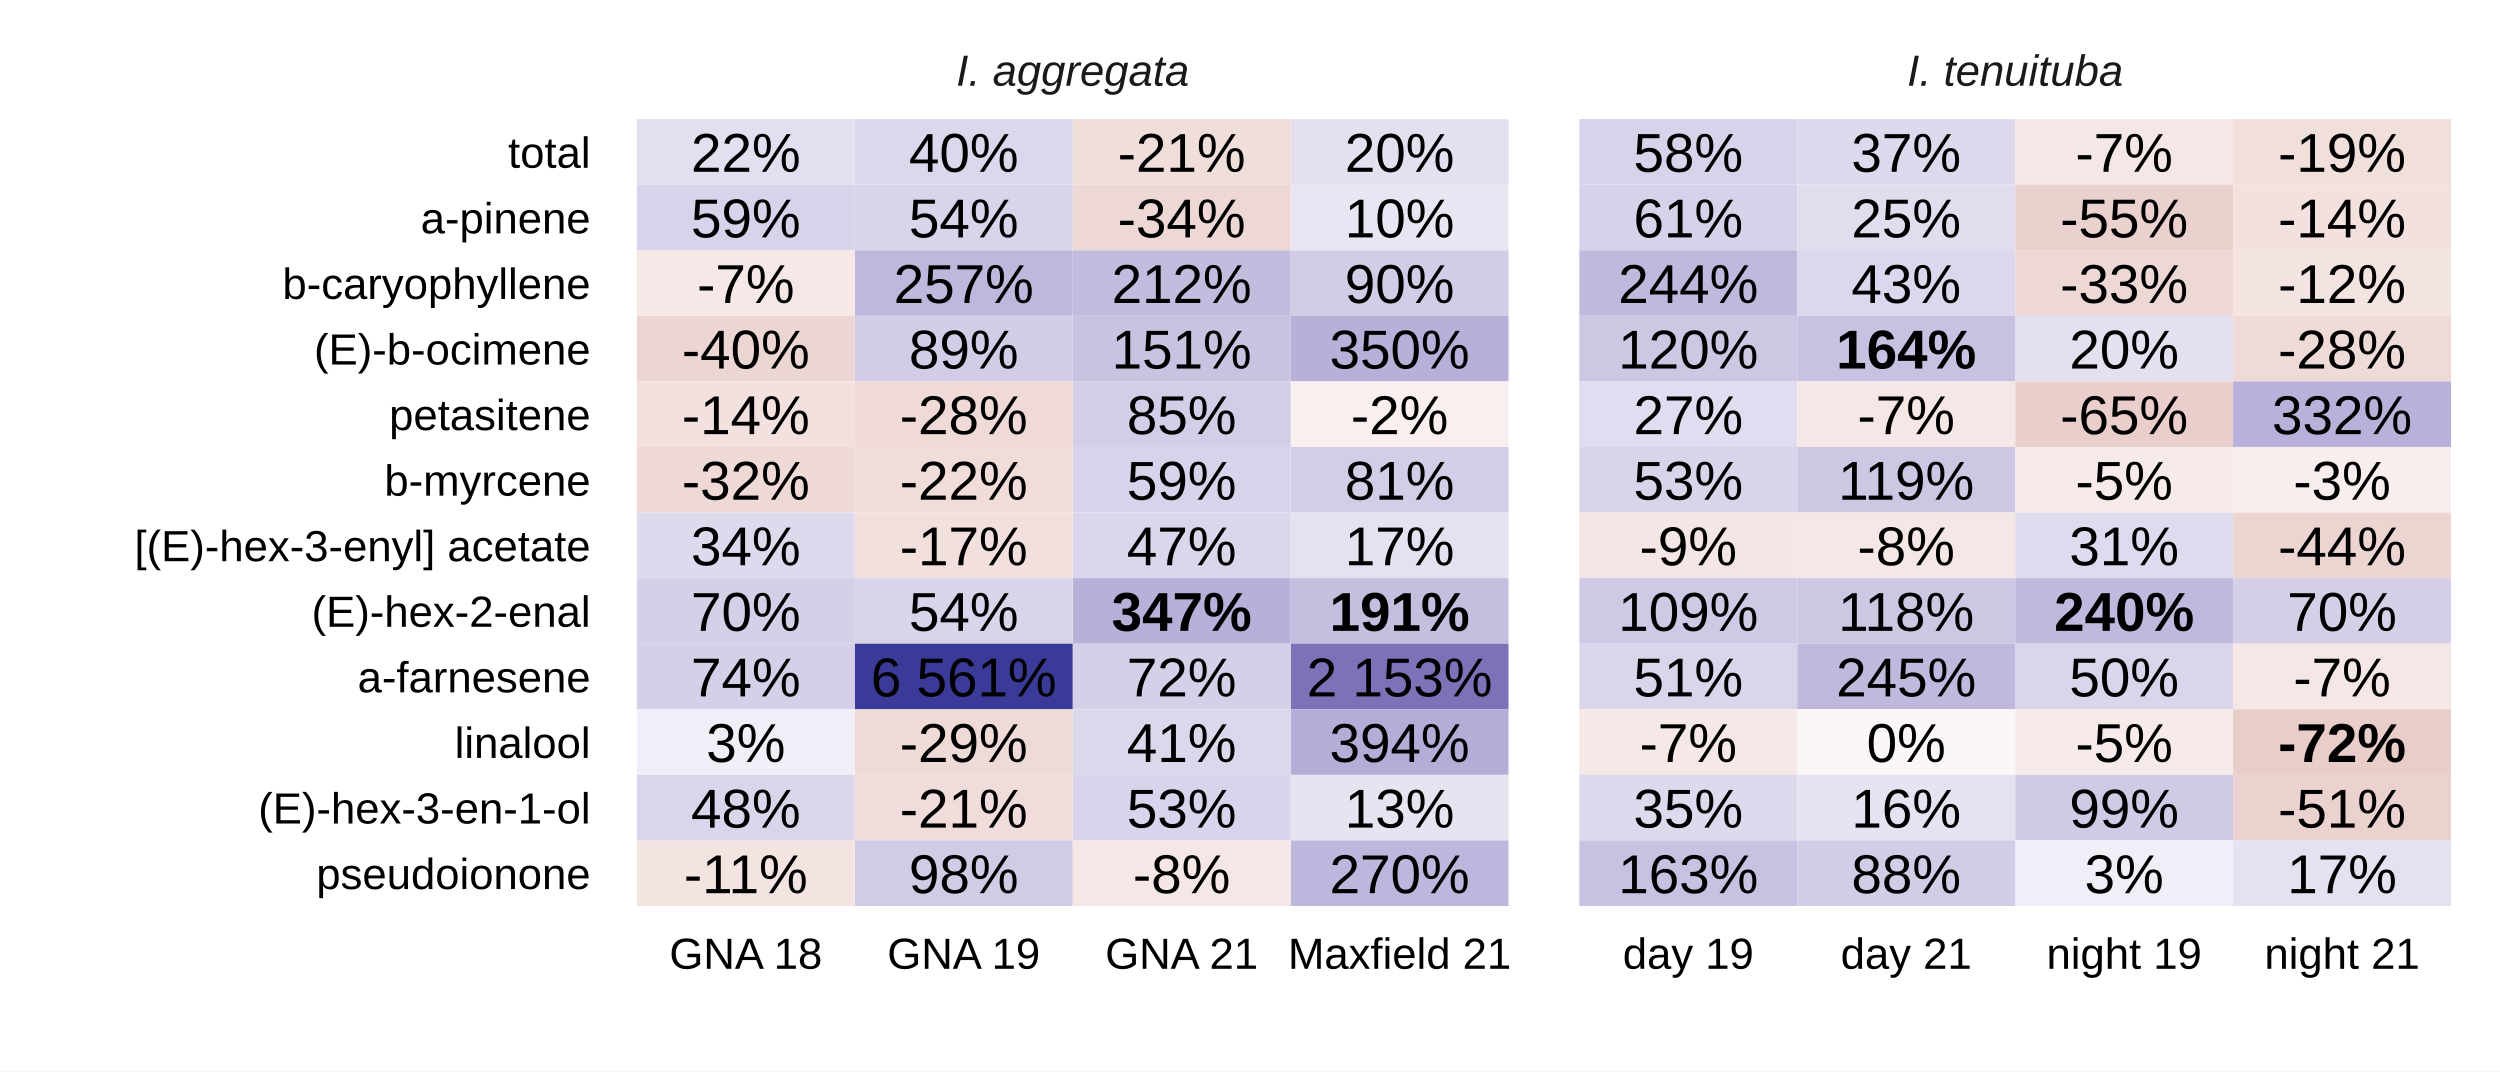
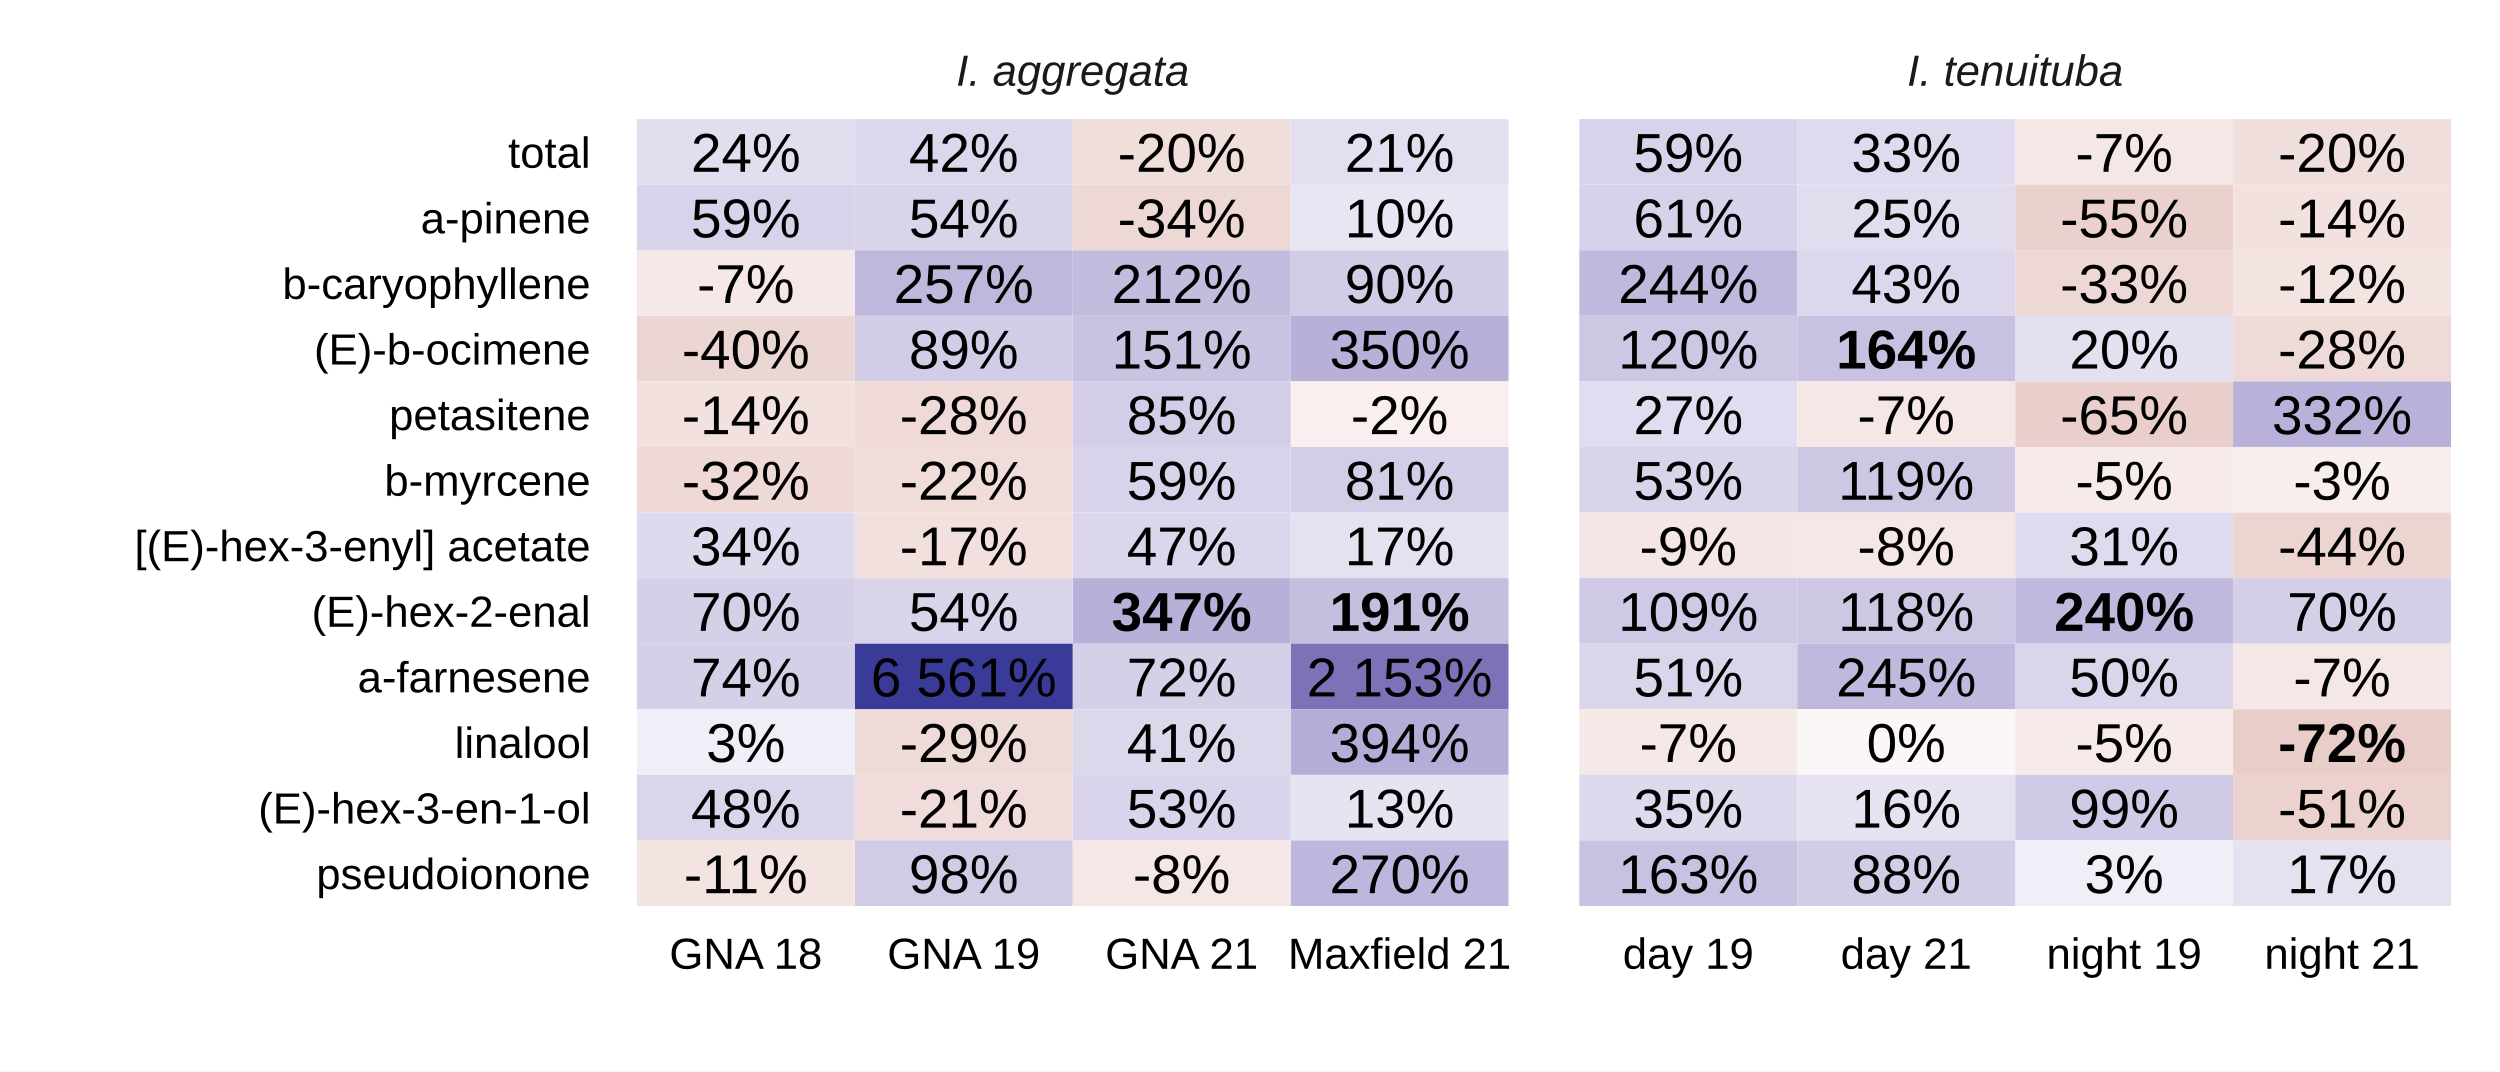
<svg xmlns="http://www.w3.org/2000/svg" class="svglite" width="504.00pt" height="216.00pt" viewBox="0 0 504.00 216.00">
  <defs>
    <style type="text/css">
    .svglite line, .svglite polyline, .svglite polygon, .svglite path, .svglite rect, .svglite circle {
      fill: none;
      stroke: #000000;
      stroke-linecap: round;
      stroke-linejoin: round;
      stroke-miterlimit: 10.00;
    }
    .svglite text {
      white-space: pre;
    }
  </style>
  </defs>
  <rect width="100%" height="100%" style="stroke: none; fill: #FFFFFF;" />
  <defs>
    <clipPath id="cpMC4wMHw1MDQuMDB8MC4wMHwyMTYuMDA=">
      <rect x="0.00" y="0.00" width="504.00" height="216.00" />
    </clipPath>
  </defs>
  <g clip-path="url(#cpMC4wMHw1MDQuMDB8MC4wMHwyMTYuMDA=)">
</g>
  <defs>
    <clipPath id="cpMTI0LjAwfDMwOC41MnwyMi42OXwxODMuOTc=">
      <rect x="124.00" y="22.69" width="184.52" height="161.28" />
    </clipPath>
  </defs>
  <g clip-path="url(#cpMTI0LjAwfDMwOC41MnwyMi42OXwxODMuOTc=)">
-     <rect x="260.19" y="24.01" width="43.93" height="13.22" style="stroke-width: 0.21; stroke: none; stroke-linecap: butt; stroke-linejoin: miter; fill: #E4E0F0;" />
+     <rect x="260.19" y="24.01" width="43.93" height="13.22" style="stroke-width: 0.21; stroke: none; stroke-linecap: butt; stroke-linejoin: miter; fill: #E3DFF0;" />
    <rect x="216.26" y="24.01" width="43.93" height="13.22" style="stroke-width: 0.21; stroke: none; stroke-linecap: butt; stroke-linejoin: miter; fill: #F0DEDB;" />
-     <rect x="172.32" y="24.01" width="43.93" height="13.22" style="stroke-width: 0.21; stroke: none; stroke-linecap: butt; stroke-linejoin: miter; fill: #DCD8EC;" />
-     <rect x="128.39" y="24.01" width="43.93" height="13.22" style="stroke-width: 0.21; stroke: none; stroke-linecap: butt; stroke-linejoin: miter; fill: #E3DFF0;" />
+     <rect x="172.32" y="24.01" width="43.93" height="13.22" style="stroke-width: 0.21; stroke: none; stroke-linecap: butt; stroke-linejoin: miter; fill: #DCD7EC;" />
+     <rect x="128.39" y="24.01" width="43.93" height="13.22" style="stroke-width: 0.21; stroke: none; stroke-linecap: butt; stroke-linejoin: miter; fill: #E2DEEF;" />
    <rect x="260.19" y="37.23" width="43.93" height="13.22" style="stroke-width: 0.21; stroke: none; stroke-linecap: butt; stroke-linejoin: miter; fill: #E9E6F3;" />
    <rect x="216.26" y="37.23" width="43.93" height="13.22" style="stroke-width: 0.21; stroke: none; stroke-linecap: butt; stroke-linejoin: miter; fill: #EDD8D5;" />
    <rect x="172.32" y="37.23" width="43.93" height="13.22" style="stroke-width: 0.21; stroke: none; stroke-linecap: butt; stroke-linejoin: miter; fill: #D9D4EA;" />
    <rect x="128.39" y="37.23" width="43.93" height="13.22" style="stroke-width: 0.21; stroke: none; stroke-linecap: butt; stroke-linejoin: miter; fill: #D8D3EA;" />
    <rect x="260.19" y="50.45" width="43.93" height="13.22" style="stroke-width: 0.21; stroke: none; stroke-linecap: butt; stroke-linejoin: miter; fill: #D2CCE6;" />
    <rect x="216.26" y="50.45" width="43.93" height="13.22" style="stroke-width: 0.21; stroke: none; stroke-linecap: butt; stroke-linejoin: miter; fill: #C3BCDE;" />
    <rect x="172.32" y="50.45" width="43.93" height="13.22" style="stroke-width: 0.21; stroke: none; stroke-linecap: butt; stroke-linejoin: miter; fill: #BFB7DC;" />
    <rect x="128.39" y="50.45" width="43.93" height="13.22" style="stroke-width: 0.21; stroke: none; stroke-linecap: butt; stroke-linejoin: miter; fill: #F5E8E6;" />
    <rect x="260.19" y="63.67" width="43.93" height="13.22" style="stroke-width: 0.21; stroke: none; stroke-linecap: butt; stroke-linejoin: miter; fill: #B8B0D8;" />
    <rect x="216.26" y="63.67" width="43.93" height="13.22" style="stroke-width: 0.21; stroke: none; stroke-linecap: butt; stroke-linejoin: miter; fill: #C9C3E2;" />
    <rect x="172.32" y="63.67" width="43.93" height="13.22" style="stroke-width: 0.21; stroke: none; stroke-linecap: butt; stroke-linejoin: miter; fill: #D2CCE7;" />
    <rect x="128.39" y="63.67" width="43.93" height="13.22" style="stroke-width: 0.21; stroke: none; stroke-linecap: butt; stroke-linejoin: miter; fill: #ECD6D3;" />
    <rect x="260.19" y="76.89" width="43.93" height="13.22" style="stroke-width: 0.21; stroke: none; stroke-linecap: butt; stroke-linejoin: miter; fill: #F8EFEE;" />
    <rect x="216.26" y="76.89" width="43.93" height="13.22" style="stroke-width: 0.21; stroke: none; stroke-linecap: butt; stroke-linejoin: miter; fill: #D3CDE7;" />
    <rect x="172.32" y="76.89" width="43.93" height="13.22" style="stroke-width: 0.21; stroke: none; stroke-linecap: butt; stroke-linejoin: miter; fill: #EFDAD8;" />
    <rect x="128.39" y="76.89" width="43.93" height="13.22" style="stroke-width: 0.21; stroke: none; stroke-linecap: butt; stroke-linejoin: miter; fill: #F2E1DF;" />
    <rect x="260.19" y="90.11" width="43.93" height="13.22" style="stroke-width: 0.21; stroke: none; stroke-linecap: butt; stroke-linejoin: miter; fill: #D3CEE7;" />
    <rect x="216.26" y="90.11" width="43.93" height="13.22" style="stroke-width: 0.21; stroke: none; stroke-linecap: butt; stroke-linejoin: miter; fill: #D8D2EA;" />
    <rect x="172.32" y="90.11" width="43.93" height="13.22" style="stroke-width: 0.21; stroke: none; stroke-linecap: butt; stroke-linejoin: miter; fill: #F0DDDA;" />
    <rect x="128.39" y="90.11" width="43.93" height="13.22" style="stroke-width: 0.21; stroke: none; stroke-linecap: butt; stroke-linejoin: miter; fill: #EED9D6;" />
    <rect x="260.19" y="103.33" width="43.93" height="13.22" style="stroke-width: 0.21; stroke: none; stroke-linecap: butt; stroke-linejoin: miter; fill: #E5E1F1;" />
    <rect x="216.26" y="103.33" width="43.93" height="13.22" style="stroke-width: 0.21; stroke: none; stroke-linecap: butt; stroke-linejoin: miter; fill: #DBD6EB;" />
    <rect x="172.32" y="103.33" width="43.93" height="13.22" style="stroke-width: 0.21; stroke: none; stroke-linecap: butt; stroke-linejoin: miter; fill: #F1E0DD;" />
    <rect x="128.39" y="103.33" width="43.93" height="13.22" style="stroke-width: 0.21; stroke: none; stroke-linecap: butt; stroke-linejoin: miter; fill: #DEDAED;" />
    <rect x="260.19" y="116.55" width="43.93" height="13.22" style="stroke-width: 0.21; stroke: none; stroke-linecap: butt; stroke-linejoin: miter; fill: #C5BEDF;" />
    <rect x="216.26" y="116.55" width="43.93" height="13.22" style="stroke-width: 0.21; stroke: none; stroke-linecap: butt; stroke-linejoin: miter; fill: #B8B0D9;" />
    <rect x="172.32" y="116.55" width="43.93" height="13.22" style="stroke-width: 0.21; stroke: none; stroke-linecap: butt; stroke-linejoin: miter; fill: #D9D4EA;" />
    <rect x="128.39" y="116.55" width="43.93" height="13.22" style="stroke-width: 0.21; stroke: none; stroke-linecap: butt; stroke-linejoin: miter; fill: #D5D0E8;" />
    <rect x="260.19" y="129.77" width="43.93" height="13.22" style="stroke-width: 0.21; stroke: none; stroke-linecap: butt; stroke-linejoin: miter; fill: #7C72B8;" />
    <rect x="216.26" y="129.77" width="43.93" height="13.22" style="stroke-width: 0.21; stroke: none; stroke-linecap: butt; stroke-linejoin: miter; fill: #D5D0E8;" />
    <rect x="172.32" y="129.77" width="43.93" height="13.22" style="stroke-width: 0.21; stroke: none; stroke-linecap: butt; stroke-linejoin: miter; fill: #3A3A98;" />
    <rect x="128.39" y="129.77" width="43.93" height="13.22" style="stroke-width: 0.21; stroke: none; stroke-linecap: butt; stroke-linejoin: miter; fill: #D5CFE8;" />
    <rect x="260.19" y="142.99" width="43.93" height="13.22" style="stroke-width: 0.21; stroke: none; stroke-linecap: butt; stroke-linejoin: miter; fill: #B5ADD7;" />
    <rect x="216.26" y="142.99" width="43.93" height="13.22" style="stroke-width: 0.21; stroke: none; stroke-linecap: butt; stroke-linejoin: miter; fill: #DCD8EC;" />
    <rect x="172.32" y="142.99" width="43.93" height="13.22" style="stroke-width: 0.21; stroke: none; stroke-linecap: butt; stroke-linejoin: miter; fill: #EEDAD7;" />
    <rect x="128.39" y="142.99" width="43.93" height="13.22" style="stroke-width: 0.21; stroke: none; stroke-linecap: butt; stroke-linejoin: miter; fill: #F0EEF7;" />
    <rect x="260.19" y="156.21" width="43.93" height="13.22" style="stroke-width: 0.21; stroke: none; stroke-linecap: butt; stroke-linejoin: miter; fill: #E7E4F2;" />
    <rect x="216.26" y="156.21" width="43.93" height="13.22" style="stroke-width: 0.21; stroke: none; stroke-linecap: butt; stroke-linejoin: miter; fill: #D9D4EB;" />
    <rect x="172.32" y="156.21" width="43.93" height="13.22" style="stroke-width: 0.21; stroke: none; stroke-linecap: butt; stroke-linejoin: miter; fill: #F0DDDB;" />
    <rect x="128.39" y="156.21" width="43.93" height="13.22" style="stroke-width: 0.21; stroke: none; stroke-linecap: butt; stroke-linejoin: miter; fill: #DAD5EB;" />
    <rect x="260.19" y="169.43" width="43.93" height="13.22" style="stroke-width: 0.21; stroke: none; stroke-linecap: butt; stroke-linejoin: miter; fill: #BEB6DC;" />
    <rect x="216.26" y="169.43" width="43.93" height="13.22" style="stroke-width: 0.21; stroke: none; stroke-linecap: butt; stroke-linejoin: miter; fill: #F4E7E5;" />
    <rect x="172.32" y="169.43" width="43.93" height="13.22" style="stroke-width: 0.21; stroke: none; stroke-linecap: butt; stroke-linejoin: miter; fill: #D1CBE6;" />
    <rect x="128.39" y="169.43" width="43.93" height="13.22" style="stroke-width: 0.21; stroke: none; stroke-linecap: butt; stroke-linejoin: miter; fill: #F3E4E2;" />
-     <text x="282.16" y="34.64" text-anchor="middle" style="font-size: 11.04px; font-family: &quot;Arial&quot;;">20%</text>
-     <text x="238.22" y="34.64" text-anchor="middle" style="font-size: 11.04px; font-family: &quot;Arial&quot;;">-21%</text>
-     <text x="194.29" y="34.64" text-anchor="middle" style="font-size: 11.04px; font-family: &quot;Arial&quot;;">40%</text>
-     <text x="150.36" y="34.64" text-anchor="middle" style="font-size: 11.04px; font-family: &quot;Arial&quot;;">22%</text>
+     <text x="282.16" y="34.64" text-anchor="middle" style="font-size: 11.04px; font-family: &quot;Arial&quot;;">21%</text>
+     <text x="238.22" y="34.64" text-anchor="middle" style="font-size: 11.04px; font-family: &quot;Arial&quot;;">-20%</text>
+     <text x="194.29" y="34.64" text-anchor="middle" style="font-size: 11.04px; font-family: &quot;Arial&quot;;">42%</text>
+     <text x="150.36" y="34.64" text-anchor="middle" style="font-size: 11.04px; font-family: &quot;Arial&quot;;">24%</text>
    <text x="282.16" y="47.86" text-anchor="middle" style="font-size: 11.04px; font-family: &quot;Arial&quot;;">10%</text>
    <text x="238.22" y="47.86" text-anchor="middle" style="font-size: 11.04px; font-family: &quot;Arial&quot;;">-34%</text>
    <text x="194.29" y="47.86" text-anchor="middle" style="font-size: 11.04px; font-family: &quot;Arial&quot;;">54%</text>
    <text x="150.36" y="47.86" text-anchor="middle" style="font-size: 11.04px; font-family: &quot;Arial&quot;;">59%</text>
    <text x="282.16" y="61.08" text-anchor="middle" style="font-size: 11.04px; font-family: &quot;Arial&quot;;">90%</text>
    <text x="238.22" y="61.08" text-anchor="middle" style="font-size: 11.04px; font-family: &quot;Arial&quot;;">212%</text>
    <text x="194.29" y="61.08" text-anchor="middle" style="font-size: 11.04px; font-family: &quot;Arial&quot;;">257%</text>
    <text x="150.36" y="61.08" text-anchor="middle" style="font-size: 11.04px; font-family: &quot;Arial&quot;;">-7%</text>
    <text x="282.16" y="74.30" text-anchor="middle" style="font-size: 11.04px; font-family: &quot;Arial&quot;;">350%</text>
    <text x="238.22" y="74.30" text-anchor="middle" style="font-size: 11.04px; font-family: &quot;Arial&quot;;">151%</text>
    <text x="194.29" y="74.30" text-anchor="middle" style="font-size: 11.04px; font-family: &quot;Arial&quot;;">89%</text>
    <text x="150.36" y="74.30" text-anchor="middle" style="font-size: 11.04px; font-family: &quot;Arial&quot;;">-40%</text>
    <text x="282.16" y="87.52" text-anchor="middle" style="font-size: 11.04px; font-family: &quot;Arial&quot;;">-2%</text>
    <text x="238.22" y="87.52" text-anchor="middle" style="font-size: 11.04px; font-family: &quot;Arial&quot;;">85%</text>
    <text x="194.29" y="87.52" text-anchor="middle" style="font-size: 11.04px; font-family: &quot;Arial&quot;;">-28%</text>
    <text x="150.36" y="87.52" text-anchor="middle" style="font-size: 11.04px; font-family: &quot;Arial&quot;;">-14%</text>
    <text x="282.16" y="100.74" text-anchor="middle" style="font-size: 11.04px; font-family: &quot;Arial&quot;;">81%</text>
    <text x="238.22" y="100.74" text-anchor="middle" style="font-size: 11.04px; font-family: &quot;Arial&quot;;">59%</text>
    <text x="194.29" y="100.74" text-anchor="middle" style="font-size: 11.04px; font-family: &quot;Arial&quot;;">-22%</text>
    <text x="150.36" y="100.74" text-anchor="middle" style="font-size: 11.04px; font-family: &quot;Arial&quot;;">-32%</text>
    <text x="282.16" y="113.96" text-anchor="middle" style="font-size: 11.04px; font-family: &quot;Arial&quot;;">17%</text>
    <text x="238.22" y="113.96" text-anchor="middle" style="font-size: 11.04px; font-family: &quot;Arial&quot;;">47%</text>
    <text x="194.29" y="113.96" text-anchor="middle" style="font-size: 11.04px; font-family: &quot;Arial&quot;;">-17%</text>
    <text x="150.36" y="113.96" text-anchor="middle" style="font-size: 11.04px; font-family: &quot;Arial&quot;;">34%</text>
    <text x="282.16" y="127.18" text-anchor="middle" style="font-size: 11.04px; font-weight: bold; font-family: &quot;Arial&quot;;">191%</text>
    <text x="238.22" y="127.18" text-anchor="middle" style="font-size: 11.04px; font-weight: bold; font-family: &quot;Arial&quot;;">347%</text>
    <text x="194.29" y="127.18" text-anchor="middle" style="font-size: 11.04px; font-family: &quot;Arial&quot;;">54%</text>
    <text x="150.36" y="127.18" text-anchor="middle" style="font-size: 11.04px; font-family: &quot;Arial&quot;;">70%</text>
    <text x="282.16" y="140.40" text-anchor="middle" style="font-size: 11.04px; font-family: &quot;Arial&quot;;">2 153%</text>
    <text x="238.22" y="140.40" text-anchor="middle" style="font-size: 11.04px; font-family: &quot;Arial&quot;;">72%</text>
    <text x="194.29" y="140.40" text-anchor="middle" style="font-size: 11.04px; font-family: &quot;Arial&quot;;">6 561%</text>
    <text x="150.36" y="140.40" text-anchor="middle" style="font-size: 11.04px; font-family: &quot;Arial&quot;;">74%</text>
    <text x="282.16" y="153.62" text-anchor="middle" style="font-size: 11.04px; font-family: &quot;Arial&quot;;">394%</text>
    <text x="238.22" y="153.62" text-anchor="middle" style="font-size: 11.04px; font-family: &quot;Arial&quot;;">41%</text>
    <text x="194.29" y="153.62" text-anchor="middle" style="font-size: 11.04px; font-family: &quot;Arial&quot;;">-29%</text>
    <text x="150.36" y="153.62" text-anchor="middle" style="font-size: 11.04px; font-family: &quot;Arial&quot;;">3%</text>
    <text x="282.16" y="166.84" text-anchor="middle" style="font-size: 11.04px; font-family: &quot;Arial&quot;;">13%</text>
    <text x="238.22" y="166.84" text-anchor="middle" style="font-size: 11.04px; font-family: &quot;Arial&quot;;">53%</text>
    <text x="194.29" y="166.84" text-anchor="middle" style="font-size: 11.04px; font-family: &quot;Arial&quot;;">-21%</text>
    <text x="150.36" y="166.84" text-anchor="middle" style="font-size: 11.04px; font-family: &quot;Arial&quot;;">48%</text>
    <text x="282.16" y="180.06" text-anchor="middle" style="font-size: 11.04px; font-family: &quot;Arial&quot;;">270%</text>
    <text x="238.22" y="180.06" text-anchor="middle" style="font-size: 11.04px; font-family: &quot;Arial&quot;;">-8%</text>
    <text x="194.29" y="180.06" text-anchor="middle" style="font-size: 11.04px; font-family: &quot;Arial&quot;;">98%</text>
    <text x="150.36" y="180.06" text-anchor="middle" style="font-size: 11.04px; font-family: &quot;Arial&quot;;">-11%</text>
  </g>
  <g clip-path="url(#cpMC4wMHw1MDQuMDB8MC4wMHwyMTYuMDA=)">
</g>
  <defs>
    <clipPath id="cpMzE0LjAwfDQ5OC41MnwyMi42OXwxODMuOTc=">
      <rect x="314.00" y="22.69" width="184.52" height="161.28" />
    </clipPath>
  </defs>
  <g clip-path="url(#cpMzE0LjAwfDQ5OC41MnwyMi42OXwxODMuOTc=)">
    <rect x="406.26" y="24.01" width="43.93" height="13.22" style="stroke-width: 0.21; stroke: none; stroke-linecap: butt; stroke-linejoin: miter; fill: #F5E7E6;" />
    <rect x="318.39" y="24.01" width="43.93" height="13.22" style="stroke-width: 0.21; stroke: none; stroke-linecap: butt; stroke-linejoin: miter; fill: #D8D3EA;" />
-     <rect x="362.33" y="24.01" width="43.93" height="13.22" style="stroke-width: 0.21; stroke: none; stroke-linecap: butt; stroke-linejoin: miter; fill: #DED9ED;" />
-     <rect x="450.19" y="24.01" width="43.93" height="13.22" style="stroke-width: 0.21; stroke: none; stroke-linecap: butt; stroke-linejoin: miter; fill: #F1DFDC;" />
+     <rect x="362.33" y="24.01" width="43.93" height="13.22" style="stroke-width: 0.21; stroke: none; stroke-linecap: butt; stroke-linejoin: miter; fill: #DFDAED;" />
+     <rect x="450.19" y="24.01" width="43.93" height="13.22" style="stroke-width: 0.21; stroke: none; stroke-linecap: butt; stroke-linejoin: miter; fill: #F0DEDC;" />
    <rect x="406.26" y="37.23" width="43.93" height="13.22" style="stroke-width: 0.21; stroke: none; stroke-linecap: butt; stroke-linejoin: miter; fill: #EAD1CE;" />
    <rect x="318.39" y="37.23" width="43.93" height="13.22" style="stroke-width: 0.21; stroke: none; stroke-linecap: butt; stroke-linejoin: miter; fill: #D7D2EA;" />
    <rect x="362.33" y="37.23" width="43.93" height="13.22" style="stroke-width: 0.21; stroke: none; stroke-linecap: butt; stroke-linejoin: miter; fill: #E1DDEF;" />
    <rect x="450.19" y="37.23" width="43.93" height="13.22" style="stroke-width: 0.21; stroke: none; stroke-linecap: butt; stroke-linejoin: miter; fill: #F2E1DF;" />
    <rect x="406.26" y="50.45" width="43.93" height="13.22" style="stroke-width: 0.21; stroke: none; stroke-linecap: butt; stroke-linejoin: miter; fill: #EDD8D5;" />
    <rect x="318.39" y="50.45" width="43.93" height="13.22" style="stroke-width: 0.21; stroke: none; stroke-linecap: butt; stroke-linejoin: miter; fill: #C0B8DD;" />
    <rect x="362.33" y="50.45" width="43.93" height="13.22" style="stroke-width: 0.21; stroke: none; stroke-linecap: butt; stroke-linejoin: miter; fill: #DCD7EC;" />
    <rect x="450.19" y="50.45" width="43.93" height="13.22" style="stroke-width: 0.21; stroke: none; stroke-linecap: butt; stroke-linejoin: miter; fill: #F3E3E1;" />
    <rect x="406.26" y="63.67" width="43.93" height="13.22" style="stroke-width: 0.21; stroke: none; stroke-linecap: butt; stroke-linejoin: miter; fill: #E4E0F0;" />
    <rect x="318.39" y="63.67" width="43.93" height="13.22" style="stroke-width: 0.21; stroke: none; stroke-linecap: butt; stroke-linejoin: miter; fill: #CDC7E4;" />
    <rect x="362.33" y="63.67" width="43.93" height="13.22" style="stroke-width: 0.21; stroke: none; stroke-linecap: butt; stroke-linejoin: miter; fill: #C8C1E1;" />
    <rect x="450.19" y="63.67" width="43.93" height="13.22" style="stroke-width: 0.21; stroke: none; stroke-linecap: butt; stroke-linejoin: miter; fill: #EEDAD7;" />
    <rect x="406.26" y="76.89" width="43.93" height="13.22" style="stroke-width: 0.21; stroke: none; stroke-linecap: butt; stroke-linejoin: miter; fill: #E9CECB;" />
    <rect x="318.39" y="76.89" width="43.93" height="13.22" style="stroke-width: 0.21; stroke: none; stroke-linecap: butt; stroke-linejoin: miter; fill: #E1DCEF;" />
    <rect x="362.33" y="76.89" width="43.93" height="13.22" style="stroke-width: 0.21; stroke: none; stroke-linecap: butt; stroke-linejoin: miter; fill: #F5E7E6;" />
    <rect x="450.19" y="76.89" width="43.93" height="13.22" style="stroke-width: 0.21; stroke: none; stroke-linecap: butt; stroke-linejoin: miter; fill: #B9B1D9;" />
    <rect x="406.26" y="90.11" width="43.93" height="13.22" style="stroke-width: 0.21; stroke: none; stroke-linecap: butt; stroke-linejoin: miter; fill: #F6EBE9;" />
    <rect x="318.39" y="90.11" width="43.93" height="13.22" style="stroke-width: 0.21; stroke: none; stroke-linecap: butt; stroke-linejoin: miter; fill: #D9D4EA;" />
    <rect x="362.33" y="90.11" width="43.93" height="13.22" style="stroke-width: 0.21; stroke: none; stroke-linecap: butt; stroke-linejoin: miter; fill: #CDC7E4;" />
    <rect x="450.19" y="90.11" width="43.93" height="13.22" style="stroke-width: 0.21; stroke: none; stroke-linecap: butt; stroke-linejoin: miter; fill: #F8EEED;" />
    <rect x="406.26" y="103.33" width="43.93" height="13.22" style="stroke-width: 0.21; stroke: none; stroke-linecap: butt; stroke-linejoin: miter; fill: #DFDBEE;" />
    <rect x="318.39" y="103.33" width="43.93" height="13.22" style="stroke-width: 0.21; stroke: none; stroke-linecap: butt; stroke-linejoin: miter; fill: #F4E6E4;" />
    <rect x="362.33" y="103.33" width="43.93" height="13.22" style="stroke-width: 0.21; stroke: none; stroke-linecap: butt; stroke-linejoin: miter; fill: #F4E7E5;" />
    <rect x="450.19" y="103.33" width="43.93" height="13.22" style="stroke-width: 0.21; stroke: none; stroke-linecap: butt; stroke-linejoin: miter; fill: #ECD4D1;" />
    <rect x="406.26" y="116.55" width="43.93" height="13.22" style="stroke-width: 0.21; stroke: none; stroke-linecap: butt; stroke-linejoin: miter; fill: #C1B9DD;" />
    <rect x="318.39" y="116.55" width="43.93" height="13.22" style="stroke-width: 0.21; stroke: none; stroke-linecap: butt; stroke-linejoin: miter; fill: #CFC9E5;" />
    <rect x="362.33" y="116.55" width="43.93" height="13.22" style="stroke-width: 0.21; stroke: none; stroke-linecap: butt; stroke-linejoin: miter; fill: #CEC7E4;" />
    <rect x="450.19" y="116.55" width="43.93" height="13.22" style="stroke-width: 0.21; stroke: none; stroke-linecap: butt; stroke-linejoin: miter; fill: #D5D0E8;" />
    <rect x="406.26" y="129.77" width="43.93" height="13.22" style="stroke-width: 0.21; stroke: none; stroke-linecap: butt; stroke-linejoin: miter; fill: #DAD5EB;" />
    <rect x="318.39" y="129.77" width="43.93" height="13.22" style="stroke-width: 0.21; stroke: none; stroke-linecap: butt; stroke-linejoin: miter; fill: #DAD5EB;" />
    <rect x="362.33" y="129.77" width="43.93" height="13.22" style="stroke-width: 0.21; stroke: none; stroke-linecap: butt; stroke-linejoin: miter; fill: #C0B8DD;" />
    <rect x="450.19" y="129.77" width="43.93" height="13.22" style="stroke-width: 0.21; stroke: none; stroke-linecap: butt; stroke-linejoin: miter; fill: #F5E7E6;" />
    <rect x="406.26" y="142.99" width="43.93" height="13.22" style="stroke-width: 0.21; stroke: none; stroke-linecap: butt; stroke-linejoin: miter; fill: #F6EBE9;" />
    <rect x="318.39" y="142.99" width="43.93" height="13.22" style="stroke-width: 0.21; stroke: none; stroke-linecap: butt; stroke-linejoin: miter; fill: #F5E8E6;" />
    <rect x="362.33" y="142.99" width="43.93" height="13.22" style="stroke-width: 0.21; stroke: none; stroke-linecap: butt; stroke-linejoin: miter; fill: #FCF7F7;" />
    <rect x="450.19" y="142.99" width="43.93" height="13.22" style="stroke-width: 0.21; stroke: none; stroke-linecap: butt; stroke-linejoin: miter; fill: #E8CDC9;" />
    <rect x="406.26" y="156.21" width="43.93" height="13.22" style="stroke-width: 0.21; stroke: none; stroke-linecap: butt; stroke-linejoin: miter; fill: #D0CAE6;" />
    <rect x="318.39" y="156.21" width="43.93" height="13.22" style="stroke-width: 0.21; stroke: none; stroke-linecap: butt; stroke-linejoin: miter; fill: #DEDAED;" />
    <rect x="362.33" y="156.21" width="43.93" height="13.22" style="stroke-width: 0.21; stroke: none; stroke-linecap: butt; stroke-linejoin: miter; fill: #E6E2F1;" />
    <rect x="450.19" y="156.21" width="43.93" height="13.22" style="stroke-width: 0.21; stroke: none; stroke-linecap: butt; stroke-linejoin: miter; fill: #EBD2CF;" />
    <rect x="406.26" y="169.43" width="43.93" height="13.22" style="stroke-width: 0.21; stroke: none; stroke-linecap: butt; stroke-linejoin: miter; fill: #F0EEF7;" />
    <rect x="318.39" y="169.43" width="43.93" height="13.22" style="stroke-width: 0.21; stroke: none; stroke-linecap: butt; stroke-linejoin: miter; fill: #C8C1E1;" />
    <rect x="362.33" y="169.43" width="43.93" height="13.22" style="stroke-width: 0.21; stroke: none; stroke-linecap: butt; stroke-linejoin: miter; fill: #D2CCE7;" />
    <rect x="450.19" y="169.43" width="43.93" height="13.22" style="stroke-width: 0.21; stroke: none; stroke-linecap: butt; stroke-linejoin: miter; fill: #E5E1F1;" />
    <text x="428.23" y="34.64" text-anchor="middle" style="font-size: 11.04px; font-family: &quot;Arial&quot;;">-7%</text>
-     <text x="340.36" y="34.64" text-anchor="middle" style="font-size: 11.04px; font-family: &quot;Arial&quot;;">58%</text>
-     <text x="384.29" y="34.64" text-anchor="middle" style="font-size: 11.04px; font-family: &quot;Arial&quot;;">37%</text>
-     <text x="472.16" y="34.64" text-anchor="middle" style="font-size: 11.04px; font-family: &quot;Arial&quot;;">-19%</text>
+     <text x="340.36" y="34.64" text-anchor="middle" style="font-size: 11.04px; font-family: &quot;Arial&quot;;">59%</text>
+     <text x="384.29" y="34.64" text-anchor="middle" style="font-size: 11.04px; font-family: &quot;Arial&quot;;">33%</text>
+     <text x="472.16" y="34.64" text-anchor="middle" style="font-size: 11.04px; font-family: &quot;Arial&quot;;">-20%</text>
    <text x="428.23" y="47.86" text-anchor="middle" style="font-size: 11.04px; font-family: &quot;Arial&quot;;">-55%</text>
    <text x="340.36" y="47.86" text-anchor="middle" style="font-size: 11.04px; font-family: &quot;Arial&quot;;">61%</text>
    <text x="384.29" y="47.86" text-anchor="middle" style="font-size: 11.04px; font-family: &quot;Arial&quot;;">25%</text>
    <text x="472.16" y="47.86" text-anchor="middle" style="font-size: 11.04px; font-family: &quot;Arial&quot;;">-14%</text>
    <text x="428.23" y="61.08" text-anchor="middle" style="font-size: 11.04px; font-family: &quot;Arial&quot;;">-33%</text>
    <text x="340.36" y="61.08" text-anchor="middle" style="font-size: 11.04px; font-family: &quot;Arial&quot;;">244%</text>
    <text x="384.29" y="61.08" text-anchor="middle" style="font-size: 11.04px; font-family: &quot;Arial&quot;;">43%</text>
    <text x="472.16" y="61.08" text-anchor="middle" style="font-size: 11.04px; font-family: &quot;Arial&quot;;">-12%</text>
    <text x="428.23" y="74.30" text-anchor="middle" style="font-size: 11.04px; font-family: &quot;Arial&quot;;">20%</text>
    <text x="340.36" y="74.30" text-anchor="middle" style="font-size: 11.04px; font-family: &quot;Arial&quot;;">120%</text>
    <text x="384.29" y="74.30" text-anchor="middle" style="font-size: 11.04px; font-weight: bold; font-family: &quot;Arial&quot;;">164%</text>
    <text x="472.16" y="74.30" text-anchor="middle" style="font-size: 11.04px; font-family: &quot;Arial&quot;;">-28%</text>
    <text x="428.23" y="87.52" text-anchor="middle" style="font-size: 11.04px; font-family: &quot;Arial&quot;;">-65%</text>
    <text x="340.36" y="87.52" text-anchor="middle" style="font-size: 11.04px; font-family: &quot;Arial&quot;;">27%</text>
    <text x="384.29" y="87.52" text-anchor="middle" style="font-size: 11.04px; font-family: &quot;Arial&quot;;">-7%</text>
    <text x="472.16" y="87.52" text-anchor="middle" style="font-size: 11.04px; font-family: &quot;Arial&quot;;">332%</text>
    <text x="428.23" y="100.74" text-anchor="middle" style="font-size: 11.04px; font-family: &quot;Arial&quot;;">-5%</text>
    <text x="340.36" y="100.74" text-anchor="middle" style="font-size: 11.04px; font-family: &quot;Arial&quot;;">53%</text>
    <text x="384.29" y="100.74" text-anchor="middle" style="font-size: 11.04px; font-family: &quot;Arial&quot;;">119%</text>
    <text x="472.16" y="100.74" text-anchor="middle" style="font-size: 11.04px; font-family: &quot;Arial&quot;;">-3%</text>
    <text x="428.23" y="113.96" text-anchor="middle" style="font-size: 11.04px; font-family: &quot;Arial&quot;;">31%</text>
    <text x="340.36" y="113.96" text-anchor="middle" style="font-size: 11.04px; font-family: &quot;Arial&quot;;">-9%</text>
    <text x="384.29" y="113.96" text-anchor="middle" style="font-size: 11.04px; font-family: &quot;Arial&quot;;">-8%</text>
    <text x="472.16" y="113.96" text-anchor="middle" style="font-size: 11.04px; font-family: &quot;Arial&quot;;">-44%</text>
    <text x="428.23" y="127.18" text-anchor="middle" style="font-size: 11.04px; font-weight: bold; font-family: &quot;Arial&quot;;">240%</text>
    <text x="340.36" y="127.18" text-anchor="middle" style="font-size: 11.04px; font-family: &quot;Arial&quot;;">109%</text>
    <text x="384.29" y="127.18" text-anchor="middle" style="font-size: 11.04px; font-family: &quot;Arial&quot;;">118%</text>
    <text x="472.16" y="127.18" text-anchor="middle" style="font-size: 11.04px; font-family: &quot;Arial&quot;;">70%</text>
    <text x="428.23" y="140.40" text-anchor="middle" style="font-size: 11.04px; font-family: &quot;Arial&quot;;">50%</text>
    <text x="340.36" y="140.40" text-anchor="middle" style="font-size: 11.04px; font-family: &quot;Arial&quot;;">51%</text>
    <text x="384.29" y="140.40" text-anchor="middle" style="font-size: 11.04px; font-family: &quot;Arial&quot;;">245%</text>
    <text x="472.16" y="140.40" text-anchor="middle" style="font-size: 11.04px; font-family: &quot;Arial&quot;;">-7%</text>
    <text x="428.23" y="153.62" text-anchor="middle" style="font-size: 11.04px; font-family: &quot;Arial&quot;;">-5%</text>
    <text x="340.36" y="153.62" text-anchor="middle" style="font-size: 11.04px; font-family: &quot;Arial&quot;;">-7%</text>
    <text x="384.29" y="153.62" text-anchor="middle" style="font-size: 11.04px; font-family: &quot;Arial&quot;;">0%</text>
    <text x="472.16" y="153.62" text-anchor="middle" style="font-size: 11.04px; font-weight: bold; font-family: &quot;Arial&quot;;">-72%</text>
    <text x="428.23" y="166.84" text-anchor="middle" style="font-size: 11.04px; font-family: &quot;Arial&quot;;">99%</text>
    <text x="340.36" y="166.84" text-anchor="middle" style="font-size: 11.04px; font-family: &quot;Arial&quot;;">35%</text>
    <text x="384.29" y="166.84" text-anchor="middle" style="font-size: 11.04px; font-family: &quot;Arial&quot;;">16%</text>
    <text x="472.16" y="166.84" text-anchor="middle" style="font-size: 11.04px; font-family: &quot;Arial&quot;;">-51%</text>
    <text x="428.23" y="180.06" text-anchor="middle" style="font-size: 11.04px; font-family: &quot;Arial&quot;;">3%</text>
    <text x="340.36" y="180.06" text-anchor="middle" style="font-size: 11.04px; font-family: &quot;Arial&quot;;">163%</text>
    <text x="384.29" y="180.06" text-anchor="middle" style="font-size: 11.04px; font-family: &quot;Arial&quot;;">88%</text>
    <text x="472.16" y="180.06" text-anchor="middle" style="font-size: 11.04px; font-family: &quot;Arial&quot;;">17%</text>
  </g>
  <g clip-path="url(#cpMC4wMHw1MDQuMDB8MC4wMHwyMTYuMDA=)">
</g>
  <defs>
    <clipPath id="cpMTI0LjAwfDMwOC41Mnw1LjQ4fDIyLjY5">
      <rect x="124.00" y="5.48" width="184.52" height="17.21" />
    </clipPath>
  </defs>
  <g clip-path="url(#cpMTI0LjAwfDMwOC41Mnw1LjQ4fDIyLjY5)">
    <text x="216.26" y="17.29" text-anchor="middle" style="font-size: 8.80px; font-style: italic;fill: #1A1A1A; font-family: &quot;Arial&quot;;">I. aggregata</text>
  </g>
  <g clip-path="url(#cpMC4wMHw1MDQuMDB8MC4wMHwyMTYuMDA=)">
</g>
  <defs>
    <clipPath id="cpMzE0LjAwfDQ5OC41Mnw1LjQ4fDIyLjY5">
      <rect x="314.00" y="5.48" width="184.52" height="17.21" />
    </clipPath>
  </defs>
  <g clip-path="url(#cpMzE0LjAwfDQ5OC41Mnw1LjQ4fDIyLjY5)">
    <text x="406.26" y="17.29" text-anchor="middle" style="font-size: 8.80px; font-style: italic;fill: #1A1A1A; font-family: &quot;Arial&quot;;">I. tenuituba</text>
  </g>
  <g clip-path="url(#cpMC4wMHw1MDQuMDB8MC4wMHwyMTYuMDA=)">
    <text x="150.36" y="195.31" text-anchor="middle" style="font-size: 8.80px; font-family: &quot;Arial&quot;;">GNA 18</text>
    <text x="194.29" y="195.31" text-anchor="middle" style="font-size: 8.80px; font-family: &quot;Arial&quot;;">GNA 19</text>
    <text x="238.22" y="195.31" text-anchor="middle" style="font-size: 8.80px; font-family: &quot;Arial&quot;;">GNA 21</text>
    <text x="282.16" y="195.31" text-anchor="middle" style="font-size: 8.80px; font-family: &quot;Arial&quot;;">Maxfield 21</text>
    <text x="340.36" y="195.31" text-anchor="middle" style="font-size: 8.80px; font-family: &quot;Arial&quot;;">day 19</text>
    <text x="384.29" y="195.31" text-anchor="middle" style="font-size: 8.80px; font-family: &quot;Arial&quot;;">day 21</text>
    <text x="428.23" y="195.31" text-anchor="middle" style="font-size: 8.80px; font-family: &quot;Arial&quot;;">night 19</text>
    <text x="472.16" y="195.31" text-anchor="middle" style="font-size: 8.80px; font-family: &quot;Arial&quot;;">night 21</text>
    <text x="119.06" y="179.24" text-anchor="end" style="font-size: 8.80px; font-family: &quot;Arial&quot;;">pseudoionone</text>
    <text x="119.06" y="166.02" text-anchor="end" style="font-size: 8.80px; font-family: &quot;Arial&quot;;">(E)-hex-3-en-1-ol</text>
    <text x="119.06" y="152.80" text-anchor="end" style="font-size: 8.80px; font-family: &quot;Arial&quot;;">linalool</text>
    <text x="119.06" y="139.58" text-anchor="end" style="font-size: 8.80px; font-family: &quot;Arial&quot;;">a-farnesene</text>
    <text x="119.06" y="126.36" text-anchor="end" style="font-size: 8.80px; font-family: &quot;Arial&quot;;">(E)-hex-2-enal</text>
    <text x="119.06" y="113.14" text-anchor="end" style="font-size: 8.80px; font-family: &quot;Arial&quot;;">[(E)-hex-3-enyl] acetate</text>
    <text x="119.06" y="99.93" text-anchor="end" style="font-size: 8.80px; font-family: &quot;Arial&quot;;">b-myrcene</text>
    <text x="119.06" y="86.71" text-anchor="end" style="font-size: 8.80px; font-family: &quot;Arial&quot;;">petasitene</text>
    <text x="119.06" y="73.49" text-anchor="end" style="font-size: 8.80px; font-family: &quot;Arial&quot;;">(E)-b-ocimene</text>
    <text x="119.06" y="60.27" text-anchor="end" style="font-size: 8.80px; font-family: &quot;Arial&quot;;">b-caryophyllene</text>
    <text x="119.06" y="47.05" text-anchor="end" style="font-size: 8.80px; font-family: &quot;Arial&quot;;">a-pinene</text>
    <text x="119.06" y="33.83" text-anchor="end" style="font-size: 8.80px; font-family: &quot;Arial&quot;;">total</text>
  </g>
</svg>
